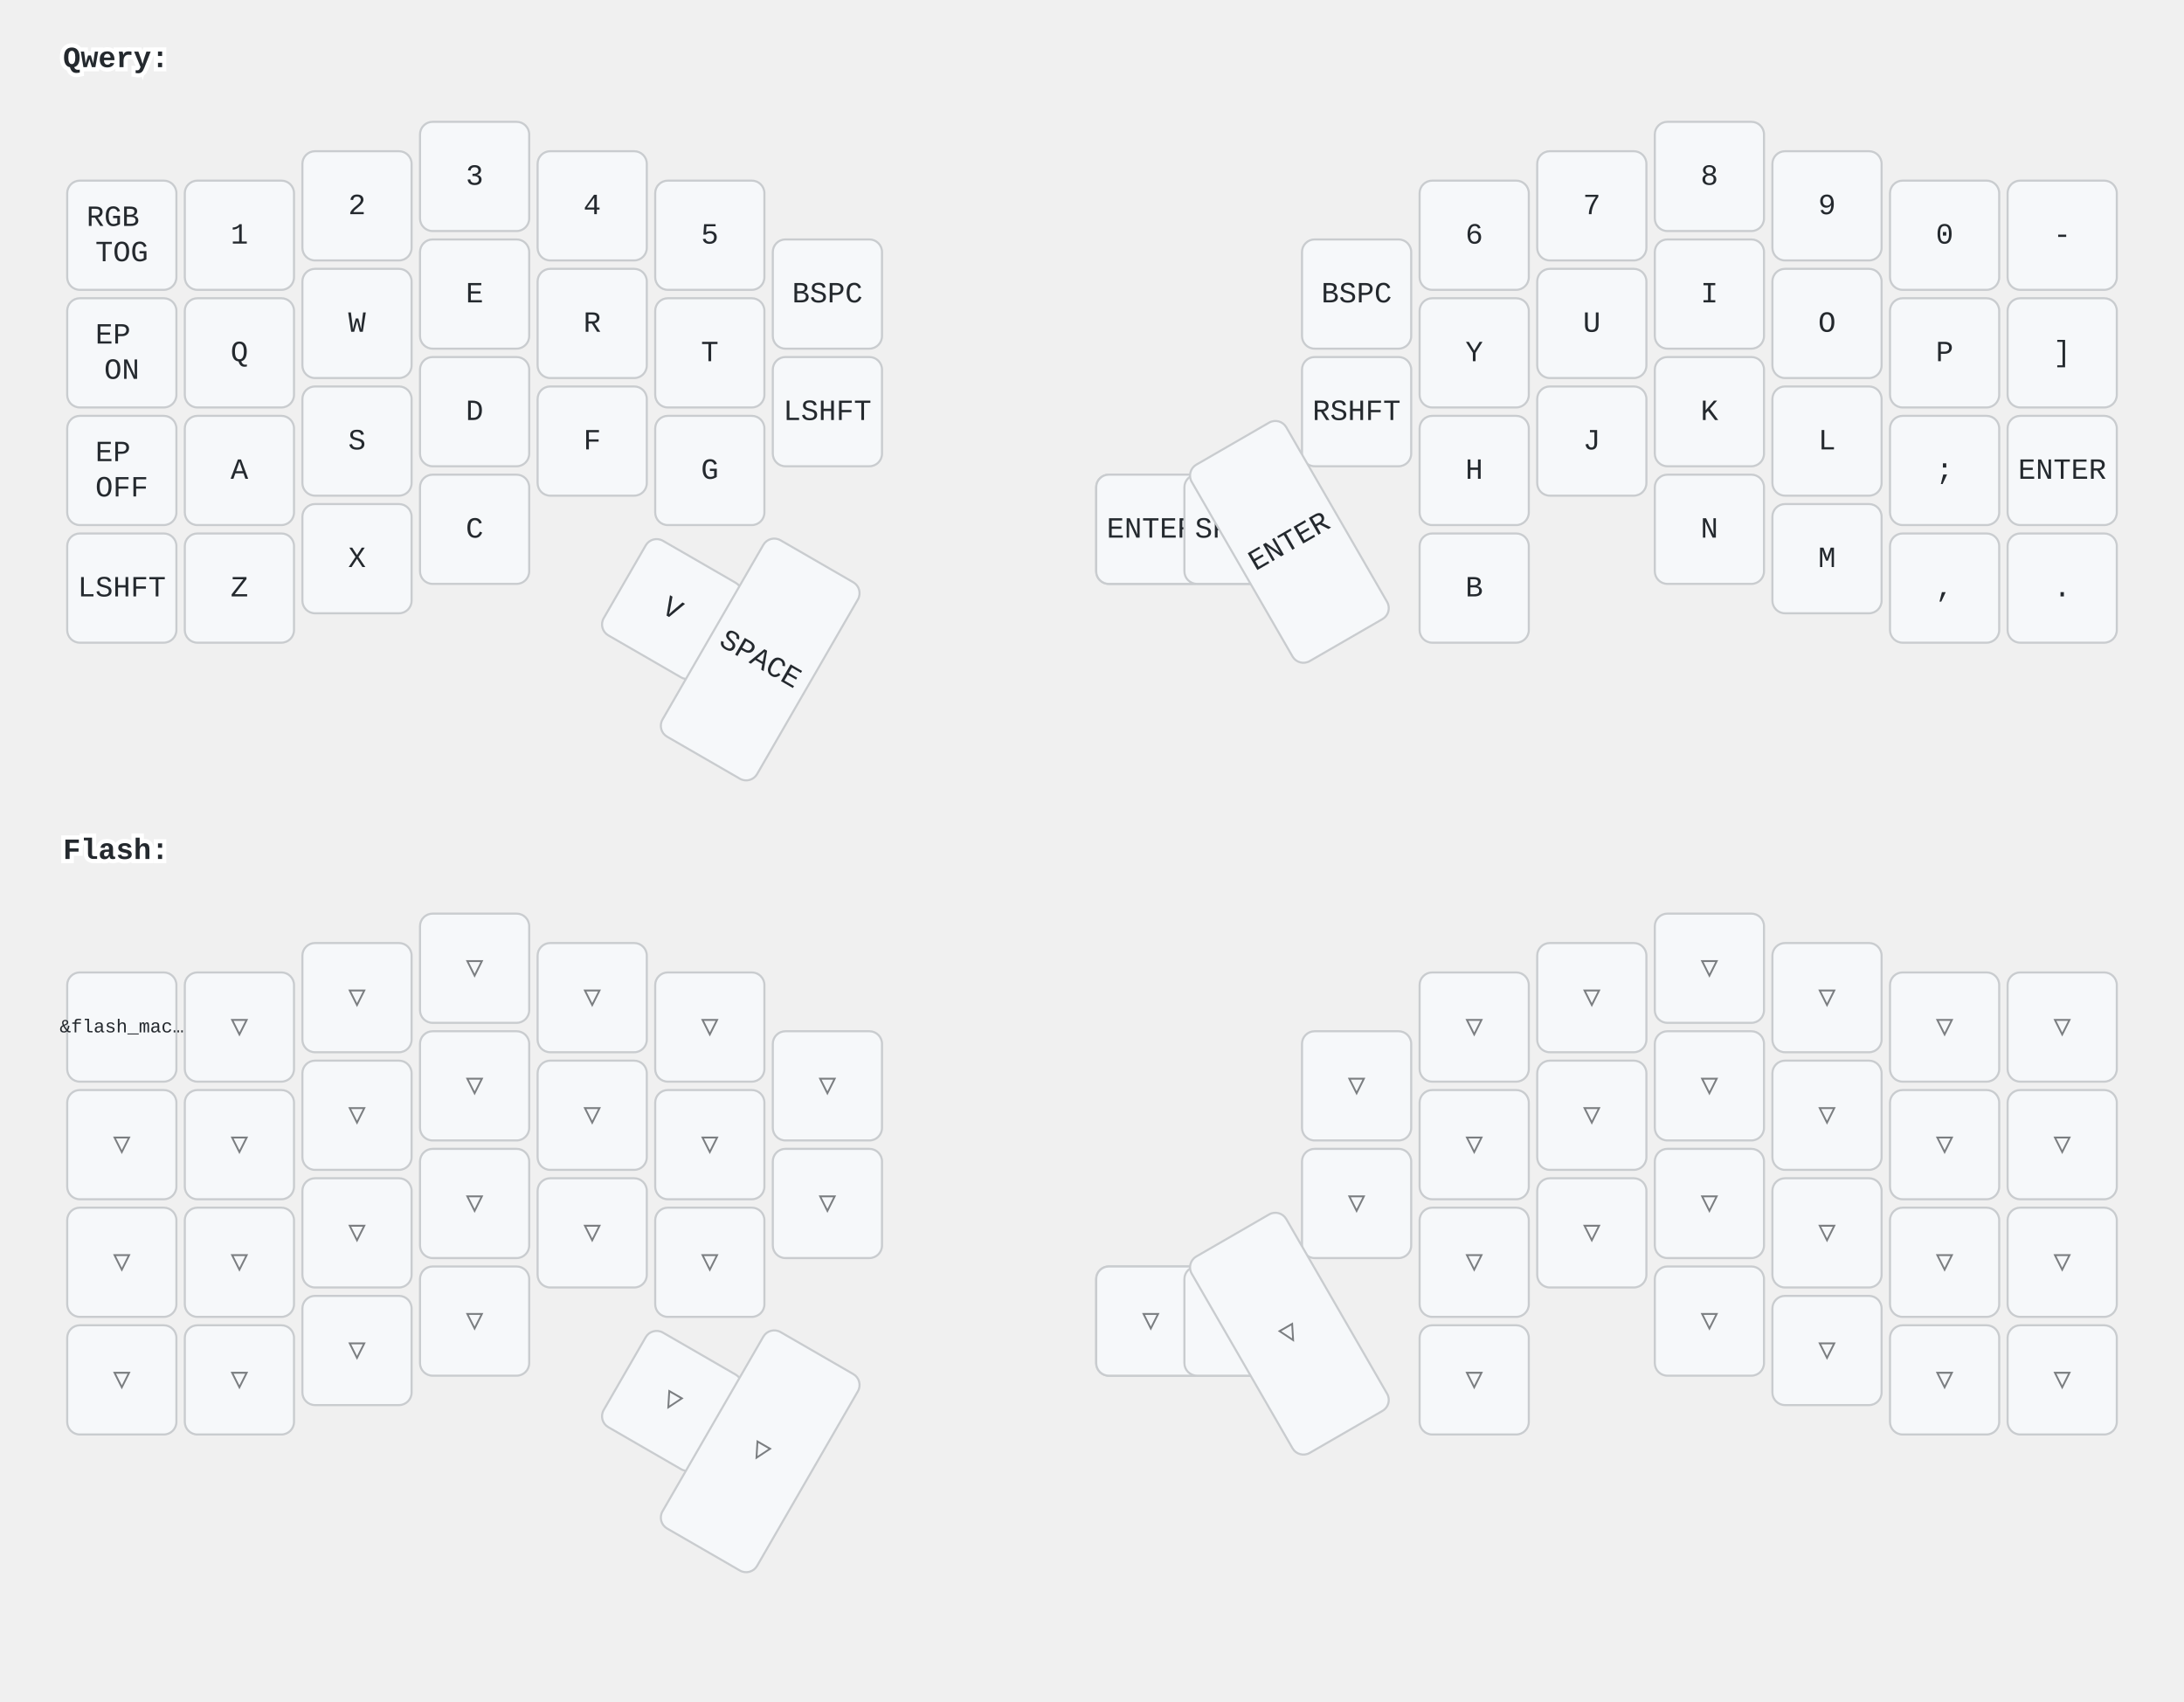
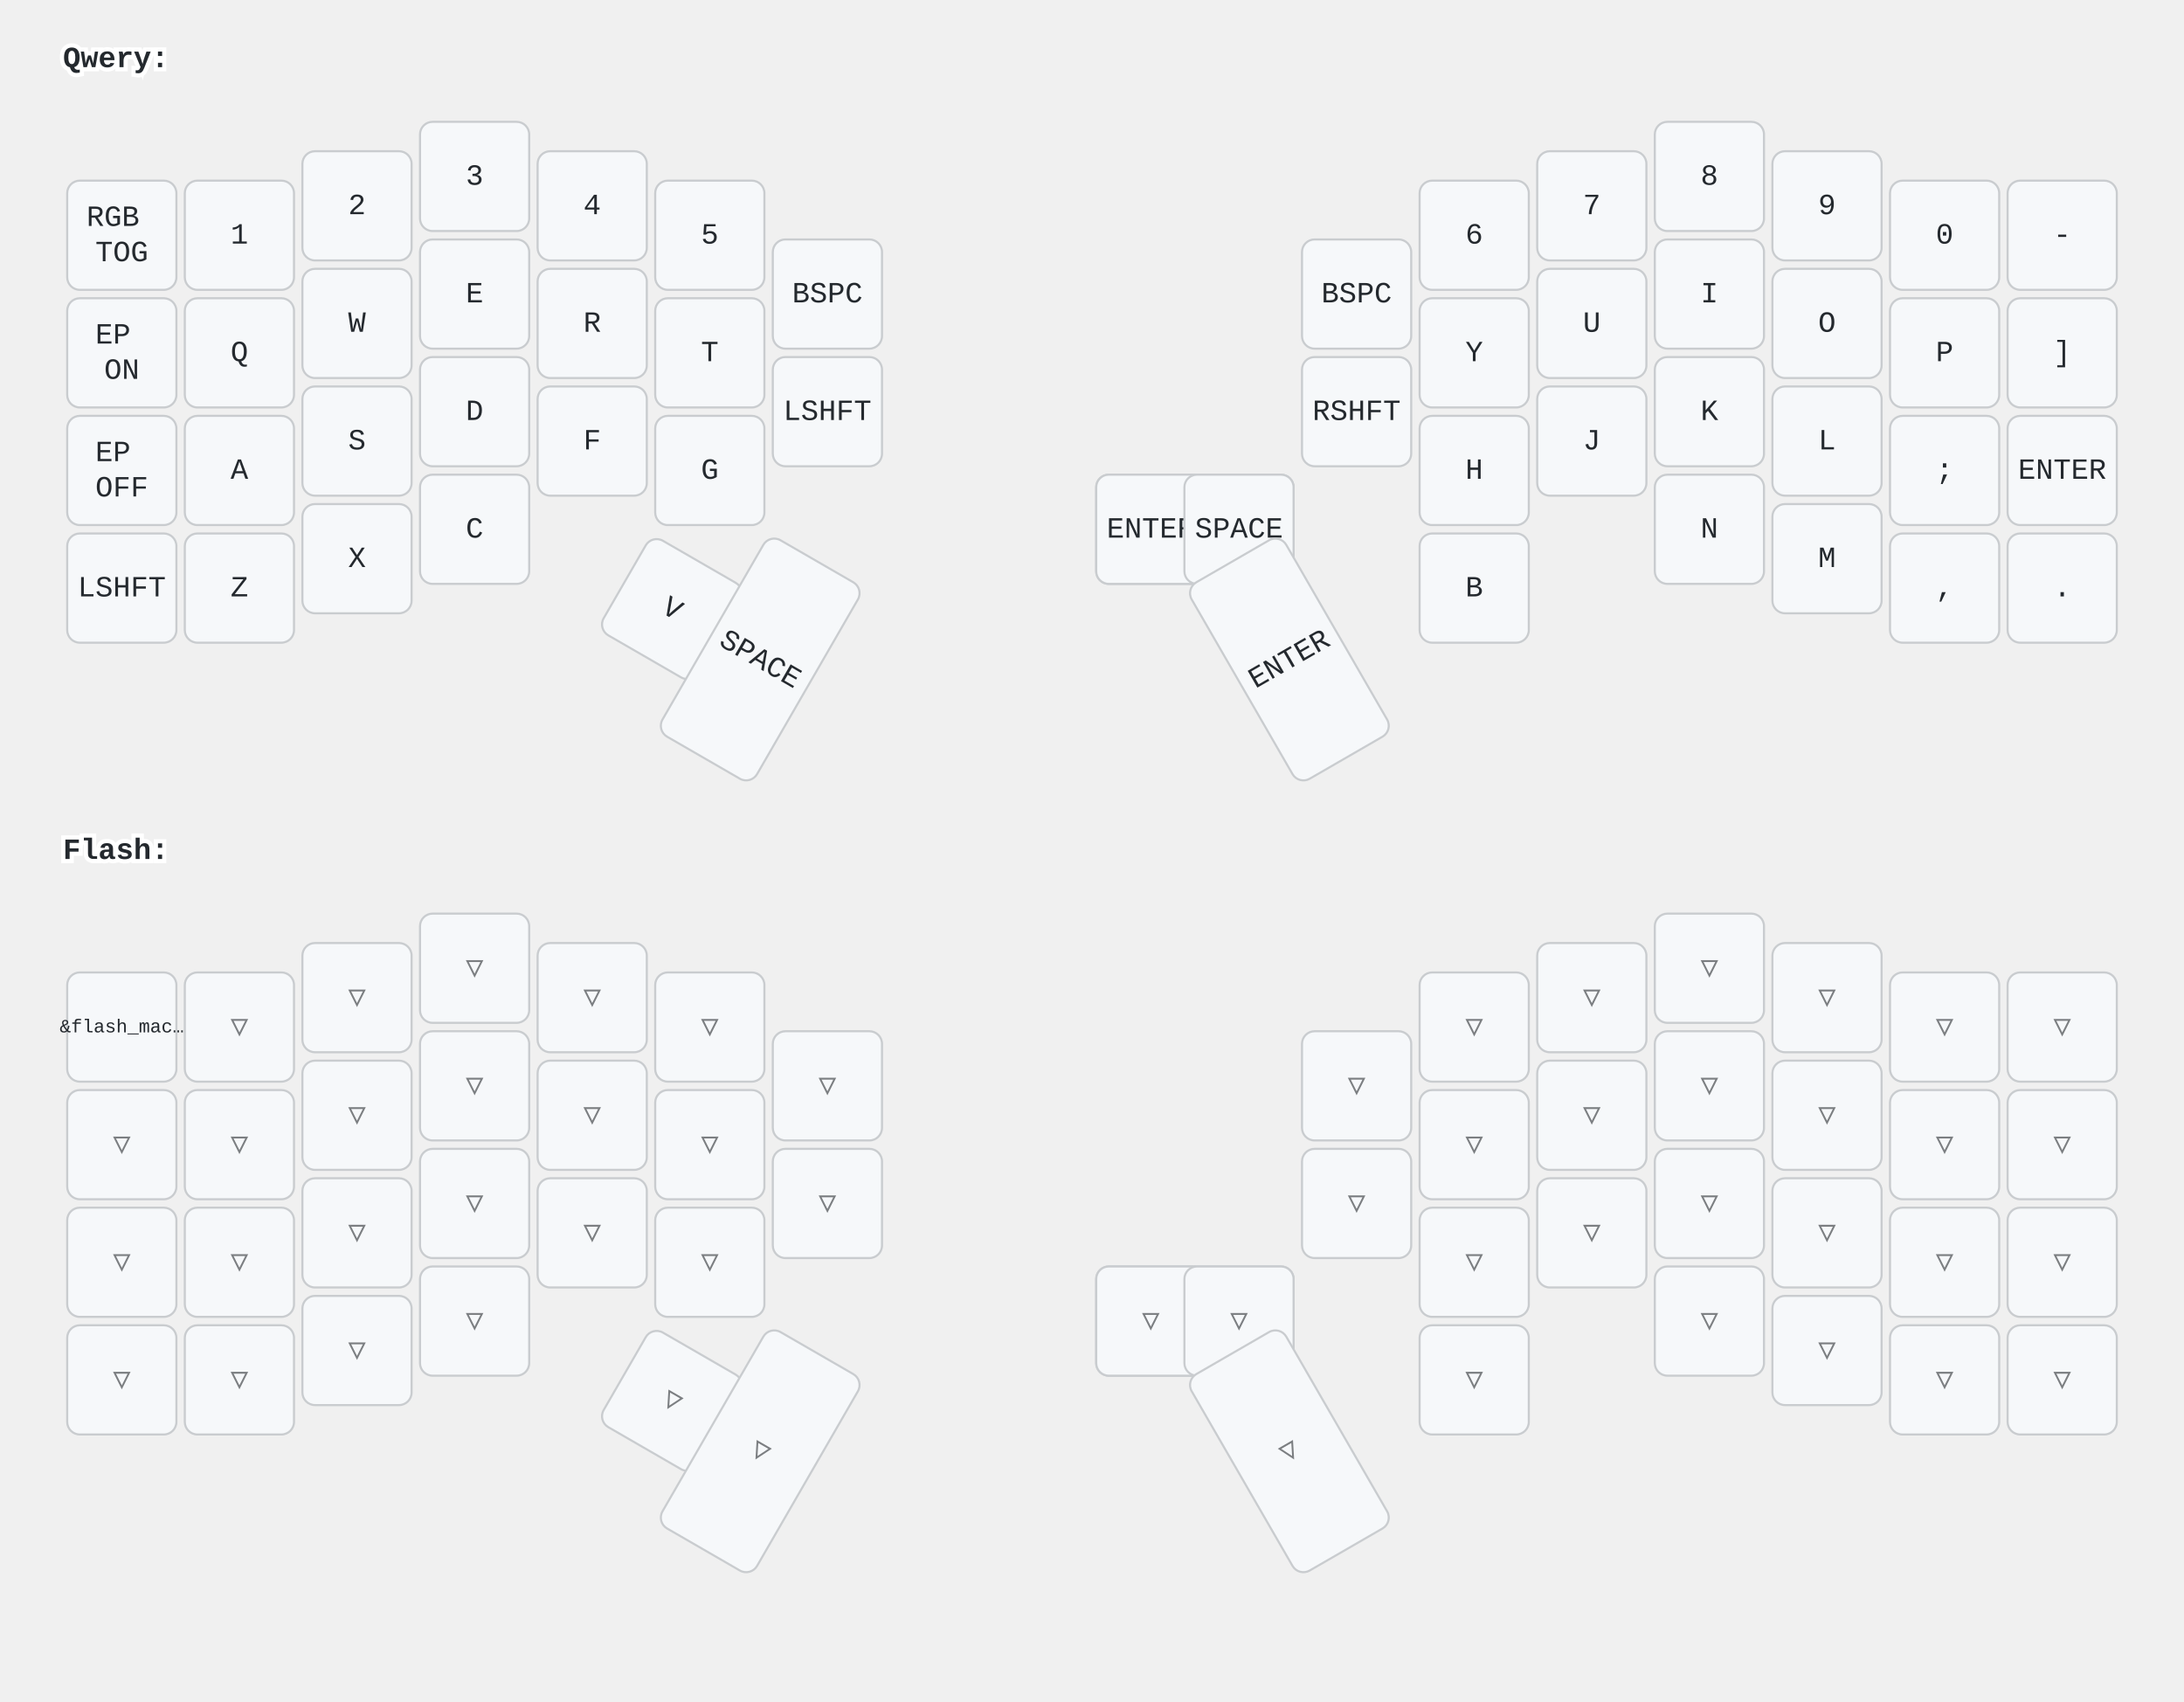
<svg xmlns="http://www.w3.org/2000/svg" width="1040" height="810" viewBox="0 0 1040 810" class="keymap">
  <style>/* inherit to force styles through use tags */
svg path {
    fill: inherit;
}

/* font and background color specifications */
svg.keymap {
    font-family: SFMono-Regular,Consolas,Liberation Mono,Menlo,monospace;
    font-size: 14px;
    font-kerning: normal;
    text-rendering: optimizeLegibility;
    fill: #24292e;
}

/* default key styling */
rect.key {
    fill: #f6f8fa;
}

rect.key, rect.combo {
    stroke: #c9cccf;
    stroke-width: 1;
}

/* default key side styling, only used is draw_key_sides is set */
rect.side {
    filter: brightness(90%);
}

/* color accent for combo boxes */
rect.combo, rect.combo-separate {
    fill: #cdf;
}

/* color accent for held keys */
rect.held, rect.combo.held {
    fill: #fdd;
}

/* color accent for ghost (optional) keys */
rect.ghost, rect.combo.ghost {
    stroke-dasharray: 4, 4;
    stroke-width: 2;
}

text {
    text-anchor: middle;
    dominant-baseline: middle;
}

/* styling for layer labels */
text.label {
    font-weight: bold;
    text-anchor: start;
    stroke: white;
    stroke-width: 4;
    paint-order: stroke;
}

/* styling for optional footer */
text.footer {
    text-anchor: end;
    dominant-baseline: auto;
    stroke: white;
    stroke-width: 4;
    paint-order: stroke;
}

/* styling for combo tap, and key hold/shifted label text */
text.combo, text.hold, text.shifted {
    font-size: 11px;
}

text.hold {
    text-anchor: middle;
    dominant-baseline: auto;
}

text.shifted {
    text-anchor: middle;
    dominant-baseline: hanging;
}

text.layer-activator {
    text-decoration: underline;
}

/* styling for hold/shifted label text in combo box */
text.combo.hold, text.combo.shifted {
    font-size: 8px;
}

/* lighter symbol for transparent keys */
text.trans {
    fill: #7b7e81;
}

/* styling for combo dendrons */
path.combo {
    stroke-width: 1;
    stroke: gray;
    fill: none;
}

/* Start Tabler Icons Cleanup */
/* cannot use height/width with glyphs */
.icon-tabler &gt; path {
    fill: inherit;
    stroke: inherit;
    stroke-width: 2;
}
/* hide tabler's default box */
.icon-tabler &gt; path[stroke="none"][fill="none"] {
    visibility: hidden;
}
/* End Tabler Icons Cleanup */
</style>
  <g transform="translate(30, 0)" class="layer-Qwery">
    <text x="0" y="28" class="label" id="Qwery">Qwery:</text>
    <g transform="translate(0, 56)">
      <g transform="translate(28, 56)" class="key keypos-0">
        <rect rx="6" ry="6" x="-26" y="-26" width="52" height="52" class="key" />
        <text x="0" y="0" class="key tap">
          <tspan x="0" dy="-0.6em">RGB</tspan>
          <tspan x="0" dy="1.2em">TOG</tspan>
        </text>
      </g>
      <g transform="translate(84, 56)" class="key keypos-1">
        <rect rx="6" ry="6" x="-26" y="-26" width="52" height="52" class="key" />
        <text x="0" y="0" class="key tap">1</text>
      </g>
      <g transform="translate(140, 42)" class="key keypos-2">
        <rect rx="6" ry="6" x="-26" y="-26" width="52" height="52" class="key" />
        <text x="0" y="0" class="key tap">2</text>
      </g>
      <g transform="translate(196, 28)" class="key keypos-3">
        <rect rx="6" ry="6" x="-26" y="-26" width="52" height="52" class="key" />
        <text x="0" y="0" class="key tap">3</text>
      </g>
      <g transform="translate(252, 42)" class="key keypos-4">
        <rect rx="6" ry="6" x="-26" y="-26" width="52" height="52" class="key" />
        <text x="0" y="0" class="key tap">4</text>
      </g>
      <g transform="translate(308, 56)" class="key keypos-5">
        <rect rx="6" ry="6" x="-26" y="-26" width="52" height="52" class="key" />
        <text x="0" y="0" class="key tap">5</text>
      </g>
      <g transform="translate(364, 84)" class="key keypos-6">
        <rect rx="6" ry="6" x="-26" y="-26" width="52" height="52" class="key" />
        <text x="0" y="0" class="key tap">BSPC</text>
      </g>
      <g transform="translate(616, 84)" class="key keypos-7">
        <rect rx="6" ry="6" x="-26" y="-26" width="52" height="52" class="key" />
        <text x="0" y="0" class="key tap">BSPC</text>
      </g>
      <g transform="translate(672, 56)" class="key keypos-8">
        <rect rx="6" ry="6" x="-26" y="-26" width="52" height="52" class="key" />
        <text x="0" y="0" class="key tap">6</text>
      </g>
      <g transform="translate(728, 42)" class="key keypos-9">
        <rect rx="6" ry="6" x="-26" y="-26" width="52" height="52" class="key" />
        <text x="0" y="0" class="key tap">7</text>
      </g>
      <g transform="translate(784, 28)" class="key keypos-10">
        <rect rx="6" ry="6" x="-26" y="-26" width="52" height="52" class="key" />
        <text x="0" y="0" class="key tap">8</text>
      </g>
      <g transform="translate(840, 42)" class="key keypos-11">
        <rect rx="6" ry="6" x="-26" y="-26" width="52" height="52" class="key" />
        <text x="0" y="0" class="key tap">9</text>
      </g>
      <g transform="translate(896, 56)" class="key keypos-12">
        <rect rx="6" ry="6" x="-26" y="-26" width="52" height="52" class="key" />
        <text x="0" y="0" class="key tap">0</text>
      </g>
      <g transform="translate(952, 56)" class="key keypos-13">
        <rect rx="6" ry="6" x="-26" y="-26" width="52" height="52" class="key" />
        <text x="0" y="0" class="key tap">-</text>
      </g>
      <g transform="translate(28, 112)" class="key keypos-14">
        <rect rx="6" ry="6" x="-26" y="-26" width="52" height="52" class="key" />
        <text x="0" y="0" class="key tap">
          <tspan x="0" dy="-0.6em">EP</tspan>
          <tspan x="0" dy="1.2em">ON</tspan>
        </text>
      </g>
      <g transform="translate(84, 112)" class="key keypos-15">
        <rect rx="6" ry="6" x="-26" y="-26" width="52" height="52" class="key" />
        <text x="0" y="0" class="key tap">Q</text>
      </g>
      <g transform="translate(140, 98)" class="key keypos-16">
        <rect rx="6" ry="6" x="-26" y="-26" width="52" height="52" class="key" />
        <text x="0" y="0" class="key tap">W</text>
      </g>
      <g transform="translate(196, 84)" class="key keypos-17">
        <rect rx="6" ry="6" x="-26" y="-26" width="52" height="52" class="key" />
        <text x="0" y="0" class="key tap">E</text>
      </g>
      <g transform="translate(252, 98)" class="key keypos-18">
        <rect rx="6" ry="6" x="-26" y="-26" width="52" height="52" class="key" />
        <text x="0" y="0" class="key tap">R</text>
      </g>
      <g transform="translate(308, 112)" class="key keypos-19">
        <rect rx="6" ry="6" x="-26" y="-26" width="52" height="52" class="key" />
        <text x="0" y="0" class="key tap">T</text>
      </g>
      <g transform="translate(364, 140)" class="key keypos-20">
        <rect rx="6" ry="6" x="-26" y="-26" width="52" height="52" class="key" />
        <text x="0" y="0" class="key tap">LSHFT</text>
      </g>
      <g transform="translate(616, 140)" class="key keypos-21">
        <rect rx="6" ry="6" x="-26" y="-26" width="52" height="52" class="key" />
        <text x="0" y="0" class="key tap">RSHFT</text>
      </g>
      <g transform="translate(672, 112)" class="key keypos-22">
        <rect rx="6" ry="6" x="-26" y="-26" width="52" height="52" class="key" />
        <text x="0" y="0" class="key tap">Y</text>
      </g>
      <g transform="translate(728, 98)" class="key keypos-23">
        <rect rx="6" ry="6" x="-26" y="-26" width="52" height="52" class="key" />
        <text x="0" y="0" class="key tap">U</text>
      </g>
      <g transform="translate(784, 84)" class="key keypos-24">
        <rect rx="6" ry="6" x="-26" y="-26" width="52" height="52" class="key" />
        <text x="0" y="0" class="key tap">I</text>
      </g>
      <g transform="translate(840, 98)" class="key keypos-25">
        <rect rx="6" ry="6" x="-26" y="-26" width="52" height="52" class="key" />
        <text x="0" y="0" class="key tap">O</text>
      </g>
      <g transform="translate(896, 112)" class="key keypos-26">
        <rect rx="6" ry="6" x="-26" y="-26" width="52" height="52" class="key" />
        <text x="0" y="0" class="key tap">P</text>
      </g>
      <g transform="translate(952, 112)" class="key keypos-27">
        <rect rx="6" ry="6" x="-26" y="-26" width="52" height="52" class="key" />
        <text x="0" y="0" class="key tap">]</text>
      </g>
      <g transform="translate(28, 168)" class="key keypos-28">
        <rect rx="6" ry="6" x="-26" y="-26" width="52" height="52" class="key" />
        <text x="0" y="0" class="key tap">
          <tspan x="0" dy="-0.6em">EP</tspan>
          <tspan x="0" dy="1.2em">OFF</tspan>
        </text>
      </g>
      <g transform="translate(84, 168)" class="key keypos-29">
        <rect rx="6" ry="6" x="-26" y="-26" width="52" height="52" class="key" />
        <text x="0" y="0" class="key tap">A</text>
      </g>
      <g transform="translate(140, 154)" class="key keypos-30">
        <rect rx="6" ry="6" x="-26" y="-26" width="52" height="52" class="key" />
        <text x="0" y="0" class="key tap">S</text>
      </g>
      <g transform="translate(196, 140)" class="key keypos-31">
        <rect rx="6" ry="6" x="-26" y="-26" width="52" height="52" class="key" />
        <text x="0" y="0" class="key tap">D</text>
      </g>
      <g transform="translate(252, 154)" class="key keypos-32">
        <rect rx="6" ry="6" x="-26" y="-26" width="52" height="52" class="key" />
        <text x="0" y="0" class="key tap">F</text>
      </g>
      <g transform="translate(308, 168)" class="key keypos-33">
        <rect rx="6" ry="6" x="-26" y="-26" width="52" height="52" class="key" />
        <text x="0" y="0" class="key tap">G</text>
      </g>
      <g transform="translate(518, 196)" class="key keypos-34">
        <rect rx="6" ry="6" x="-26" y="-26" width="52" height="52" class="key" />
        <text x="0" y="0" class="key tap">TAB</text>
      </g>
      <g transform="translate(560, 196)" class="key keypos-35">
        <rect rx="6" ry="6" x="-26" y="-26" width="52" height="52" class="key" />
        <text x="0" y="0" class="key tap">TAB</text>
      </g>
      <g transform="translate(672, 168)" class="key keypos-36">
        <rect rx="6" ry="6" x="-26" y="-26" width="52" height="52" class="key" />
        <text x="0" y="0" class="key tap">H</text>
      </g>
      <g transform="translate(728, 154)" class="key keypos-37">
        <rect rx="6" ry="6" x="-26" y="-26" width="52" height="52" class="key" />
        <text x="0" y="0" class="key tap">J</text>
      </g>
      <g transform="translate(784, 140)" class="key keypos-38">
        <rect rx="6" ry="6" x="-26" y="-26" width="52" height="52" class="key" />
        <text x="0" y="0" class="key tap">K</text>
      </g>
      <g transform="translate(840, 154)" class="key keypos-39">
        <rect rx="6" ry="6" x="-26" y="-26" width="52" height="52" class="key" />
        <text x="0" y="0" class="key tap">L</text>
      </g>
      <g transform="translate(896, 168)" class="key keypos-40">
        <rect rx="6" ry="6" x="-26" y="-26" width="52" height="52" class="key" />
        <text x="0" y="0" class="key tap">;</text>
      </g>
      <g transform="translate(952, 168)" class="key keypos-41">
        <rect rx="6" ry="6" x="-26" y="-26" width="52" height="52" class="key" />
        <text x="0" y="0" class="key tap">ENTER</text>
      </g>
      <g transform="translate(28, 224)" class="key keypos-42">
        <rect rx="6" ry="6" x="-26" y="-26" width="52" height="52" class="key" />
        <text x="0" y="0" class="key tap">LSHFT</text>
      </g>
      <g transform="translate(84, 224)" class="key keypos-43">
        <rect rx="6" ry="6" x="-26" y="-26" width="52" height="52" class="key" />
        <text x="0" y="0" class="key tap">Z</text>
      </g>
      <g transform="translate(140, 210)" class="key keypos-44">
        <rect rx="6" ry="6" x="-26" y="-26" width="52" height="52" class="key" />
        <text x="0" y="0" class="key tap">X</text>
      </g>
      <g transform="translate(196, 196)" class="key keypos-45">
        <rect rx="6" ry="6" x="-26" y="-26" width="52" height="52" class="key" />
        <text x="0" y="0" class="key tap">C</text>
      </g>
      <g transform="translate(290, 234) rotate(30.0)" class="key keypos-46">
        <rect rx="6" ry="6" x="-26" y="-26" width="52" height="52" class="key" />
        <text x="0" y="0" class="key tap">V</text>
      </g>
      <g transform="translate(332, 258) rotate(30.0)" class="key keypos-47">
        <rect rx="6" ry="6" x="-26" y="-54" width="52" height="108" class="key" />
        <text x="0" y="0" class="key tap">SPACE</text>
      </g>
      <g transform="translate(518, 196)" class="key keypos-48">
        <rect rx="6" ry="6" x="-26" y="-26" width="52" height="52" class="key" />
        <text x="0" y="0" class="key tap">ENTER</text>
      </g>
      <g transform="translate(560, 196)" class="key keypos-49">
        <rect rx="6" ry="6" x="-26" y="-26" width="52" height="52" class="key" />
        <text x="0" y="0" class="key tap">SPACE</text>
      </g>
-       <g transform="translate(584, 202) rotate(-30.0)" class="key keypos-50">
+       <g transform="translate(584, 258) rotate(-30.0)" class="key keypos-50">
        <rect rx="6" ry="6" x="-26" y="-54" width="52" height="108" class="key" />
        <text x="0" y="0" class="key tap">ENTER</text>
      </g>
      <g transform="translate(672, 224)" class="key keypos-51">
        <rect rx="6" ry="6" x="-26" y="-26" width="52" height="52" class="key" />
        <text x="0" y="0" class="key tap">B</text>
      </g>
      <g transform="translate(784, 196)" class="key keypos-52">
        <rect rx="6" ry="6" x="-26" y="-26" width="52" height="52" class="key" />
        <text x="0" y="0" class="key tap">N</text>
      </g>
      <g transform="translate(840, 210)" class="key keypos-53">
        <rect rx="6" ry="6" x="-26" y="-26" width="52" height="52" class="key" />
        <text x="0" y="0" class="key tap">M</text>
      </g>
      <g transform="translate(896, 224)" class="key keypos-54">
        <rect rx="6" ry="6" x="-26" y="-26" width="52" height="52" class="key" />
        <text x="0" y="0" class="key tap">,</text>
      </g>
      <g transform="translate(952, 224)" class="key keypos-55">
        <rect rx="6" ry="6" x="-26" y="-26" width="52" height="52" class="key" />
        <text x="0" y="0" class="key tap">.</text>
      </g>
    </g>
  </g>
  <g transform="translate(30, 377)" class="layer-Flash">
    <text x="0" y="28" class="label" id="Flash">Flash:</text>
    <g transform="translate(0, 56)">
      <g transform="translate(28, 56)" class="key keypos-0">
        <rect rx="6" ry="6" x="-26" y="-26" width="52" height="52" class="key" />
        <text x="0" y="0" class="key tap">
          <tspan style="font-size: 64%">&amp;flash_mac…</tspan>
        </text>
      </g>
      <g transform="translate(84, 56)" class="key trans keypos-1">
        <rect rx="6" ry="6" x="-26" y="-26" width="52" height="52" class="key trans" />
        <text x="0" y="0" class="key trans tap">▽</text>
      </g>
      <g transform="translate(140, 42)" class="key trans keypos-2">
        <rect rx="6" ry="6" x="-26" y="-26" width="52" height="52" class="key trans" />
        <text x="0" y="0" class="key trans tap">▽</text>
      </g>
      <g transform="translate(196, 28)" class="key trans keypos-3">
        <rect rx="6" ry="6" x="-26" y="-26" width="52" height="52" class="key trans" />
        <text x="0" y="0" class="key trans tap">▽</text>
      </g>
      <g transform="translate(252, 42)" class="key trans keypos-4">
        <rect rx="6" ry="6" x="-26" y="-26" width="52" height="52" class="key trans" />
        <text x="0" y="0" class="key trans tap">▽</text>
      </g>
      <g transform="translate(308, 56)" class="key trans keypos-5">
        <rect rx="6" ry="6" x="-26" y="-26" width="52" height="52" class="key trans" />
        <text x="0" y="0" class="key trans tap">▽</text>
      </g>
      <g transform="translate(364, 84)" class="key trans keypos-6">
        <rect rx="6" ry="6" x="-26" y="-26" width="52" height="52" class="key trans" />
        <text x="0" y="0" class="key trans tap">▽</text>
      </g>
      <g transform="translate(616, 84)" class="key trans keypos-7">
        <rect rx="6" ry="6" x="-26" y="-26" width="52" height="52" class="key trans" />
        <text x="0" y="0" class="key trans tap">▽</text>
      </g>
      <g transform="translate(672, 56)" class="key trans keypos-8">
        <rect rx="6" ry="6" x="-26" y="-26" width="52" height="52" class="key trans" />
        <text x="0" y="0" class="key trans tap">▽</text>
      </g>
      <g transform="translate(728, 42)" class="key trans keypos-9">
        <rect rx="6" ry="6" x="-26" y="-26" width="52" height="52" class="key trans" />
        <text x="0" y="0" class="key trans tap">▽</text>
      </g>
      <g transform="translate(784, 28)" class="key trans keypos-10">
        <rect rx="6" ry="6" x="-26" y="-26" width="52" height="52" class="key trans" />
        <text x="0" y="0" class="key trans tap">▽</text>
      </g>
      <g transform="translate(840, 42)" class="key trans keypos-11">
        <rect rx="6" ry="6" x="-26" y="-26" width="52" height="52" class="key trans" />
        <text x="0" y="0" class="key trans tap">▽</text>
      </g>
      <g transform="translate(896, 56)" class="key trans keypos-12">
        <rect rx="6" ry="6" x="-26" y="-26" width="52" height="52" class="key trans" />
        <text x="0" y="0" class="key trans tap">▽</text>
      </g>
      <g transform="translate(952, 56)" class="key trans keypos-13">
        <rect rx="6" ry="6" x="-26" y="-26" width="52" height="52" class="key trans" />
        <text x="0" y="0" class="key trans tap">▽</text>
      </g>
      <g transform="translate(28, 112)" class="key trans keypos-14">
        <rect rx="6" ry="6" x="-26" y="-26" width="52" height="52" class="key trans" />
        <text x="0" y="0" class="key trans tap">▽</text>
      </g>
      <g transform="translate(84, 112)" class="key trans keypos-15">
        <rect rx="6" ry="6" x="-26" y="-26" width="52" height="52" class="key trans" />
        <text x="0" y="0" class="key trans tap">▽</text>
      </g>
      <g transform="translate(140, 98)" class="key trans keypos-16">
        <rect rx="6" ry="6" x="-26" y="-26" width="52" height="52" class="key trans" />
        <text x="0" y="0" class="key trans tap">▽</text>
      </g>
      <g transform="translate(196, 84)" class="key trans keypos-17">
        <rect rx="6" ry="6" x="-26" y="-26" width="52" height="52" class="key trans" />
        <text x="0" y="0" class="key trans tap">▽</text>
      </g>
      <g transform="translate(252, 98)" class="key trans keypos-18">
        <rect rx="6" ry="6" x="-26" y="-26" width="52" height="52" class="key trans" />
        <text x="0" y="0" class="key trans tap">▽</text>
      </g>
      <g transform="translate(308, 112)" class="key trans keypos-19">
        <rect rx="6" ry="6" x="-26" y="-26" width="52" height="52" class="key trans" />
        <text x="0" y="0" class="key trans tap">▽</text>
      </g>
      <g transform="translate(364, 140)" class="key trans keypos-20">
        <rect rx="6" ry="6" x="-26" y="-26" width="52" height="52" class="key trans" />
        <text x="0" y="0" class="key trans tap">▽</text>
      </g>
      <g transform="translate(616, 140)" class="key trans keypos-21">
        <rect rx="6" ry="6" x="-26" y="-26" width="52" height="52" class="key trans" />
        <text x="0" y="0" class="key trans tap">▽</text>
      </g>
      <g transform="translate(672, 112)" class="key trans keypos-22">
        <rect rx="6" ry="6" x="-26" y="-26" width="52" height="52" class="key trans" />
        <text x="0" y="0" class="key trans tap">▽</text>
      </g>
      <g transform="translate(728, 98)" class="key trans keypos-23">
        <rect rx="6" ry="6" x="-26" y="-26" width="52" height="52" class="key trans" />
        <text x="0" y="0" class="key trans tap">▽</text>
      </g>
      <g transform="translate(784, 84)" class="key trans keypos-24">
        <rect rx="6" ry="6" x="-26" y="-26" width="52" height="52" class="key trans" />
        <text x="0" y="0" class="key trans tap">▽</text>
      </g>
      <g transform="translate(840, 98)" class="key trans keypos-25">
        <rect rx="6" ry="6" x="-26" y="-26" width="52" height="52" class="key trans" />
        <text x="0" y="0" class="key trans tap">▽</text>
      </g>
      <g transform="translate(896, 112)" class="key trans keypos-26">
        <rect rx="6" ry="6" x="-26" y="-26" width="52" height="52" class="key trans" />
        <text x="0" y="0" class="key trans tap">▽</text>
      </g>
      <g transform="translate(952, 112)" class="key trans keypos-27">
        <rect rx="6" ry="6" x="-26" y="-26" width="52" height="52" class="key trans" />
        <text x="0" y="0" class="key trans tap">▽</text>
      </g>
      <g transform="translate(28, 168)" class="key trans keypos-28">
        <rect rx="6" ry="6" x="-26" y="-26" width="52" height="52" class="key trans" />
        <text x="0" y="0" class="key trans tap">▽</text>
      </g>
      <g transform="translate(84, 168)" class="key trans keypos-29">
        <rect rx="6" ry="6" x="-26" y="-26" width="52" height="52" class="key trans" />
        <text x="0" y="0" class="key trans tap">▽</text>
      </g>
      <g transform="translate(140, 154)" class="key trans keypos-30">
        <rect rx="6" ry="6" x="-26" y="-26" width="52" height="52" class="key trans" />
        <text x="0" y="0" class="key trans tap">▽</text>
      </g>
      <g transform="translate(196, 140)" class="key trans keypos-31">
        <rect rx="6" ry="6" x="-26" y="-26" width="52" height="52" class="key trans" />
        <text x="0" y="0" class="key trans tap">▽</text>
      </g>
      <g transform="translate(252, 154)" class="key trans keypos-32">
        <rect rx="6" ry="6" x="-26" y="-26" width="52" height="52" class="key trans" />
        <text x="0" y="0" class="key trans tap">▽</text>
      </g>
      <g transform="translate(308, 168)" class="key trans keypos-33">
        <rect rx="6" ry="6" x="-26" y="-26" width="52" height="52" class="key trans" />
        <text x="0" y="0" class="key trans tap">▽</text>
      </g>
      <g transform="translate(518, 196)" class="key trans keypos-34">
        <rect rx="6" ry="6" x="-26" y="-26" width="52" height="52" class="key trans" />
        <text x="0" y="0" class="key trans tap">▽</text>
      </g>
      <g transform="translate(560, 196)" class="key trans keypos-35">
        <rect rx="6" ry="6" x="-26" y="-26" width="52" height="52" class="key trans" />
        <text x="0" y="0" class="key trans tap">▽</text>
      </g>
      <g transform="translate(672, 168)" class="key trans keypos-36">
        <rect rx="6" ry="6" x="-26" y="-26" width="52" height="52" class="key trans" />
        <text x="0" y="0" class="key trans tap">▽</text>
      </g>
      <g transform="translate(728, 154)" class="key trans keypos-37">
        <rect rx="6" ry="6" x="-26" y="-26" width="52" height="52" class="key trans" />
        <text x="0" y="0" class="key trans tap">▽</text>
      </g>
      <g transform="translate(784, 140)" class="key trans keypos-38">
        <rect rx="6" ry="6" x="-26" y="-26" width="52" height="52" class="key trans" />
        <text x="0" y="0" class="key trans tap">▽</text>
      </g>
      <g transform="translate(840, 154)" class="key trans keypos-39">
        <rect rx="6" ry="6" x="-26" y="-26" width="52" height="52" class="key trans" />
        <text x="0" y="0" class="key trans tap">▽</text>
      </g>
      <g transform="translate(896, 168)" class="key trans keypos-40">
        <rect rx="6" ry="6" x="-26" y="-26" width="52" height="52" class="key trans" />
        <text x="0" y="0" class="key trans tap">▽</text>
      </g>
      <g transform="translate(952, 168)" class="key trans keypos-41">
        <rect rx="6" ry="6" x="-26" y="-26" width="52" height="52" class="key trans" />
        <text x="0" y="0" class="key trans tap">▽</text>
      </g>
      <g transform="translate(28, 224)" class="key trans keypos-42">
        <rect rx="6" ry="6" x="-26" y="-26" width="52" height="52" class="key trans" />
        <text x="0" y="0" class="key trans tap">▽</text>
      </g>
      <g transform="translate(84, 224)" class="key trans keypos-43">
        <rect rx="6" ry="6" x="-26" y="-26" width="52" height="52" class="key trans" />
        <text x="0" y="0" class="key trans tap">▽</text>
      </g>
      <g transform="translate(140, 210)" class="key trans keypos-44">
        <rect rx="6" ry="6" x="-26" y="-26" width="52" height="52" class="key trans" />
        <text x="0" y="0" class="key trans tap">▽</text>
      </g>
      <g transform="translate(196, 196)" class="key trans keypos-45">
        <rect rx="6" ry="6" x="-26" y="-26" width="52" height="52" class="key trans" />
        <text x="0" y="0" class="key trans tap">▽</text>
      </g>
      <g transform="translate(290, 234) rotate(30.0)" class="key trans keypos-46">
        <rect rx="6" ry="6" x="-26" y="-26" width="52" height="52" class="key trans" />
        <text x="0" y="0" class="key trans tap">▽</text>
      </g>
      <g transform="translate(332, 258) rotate(30.0)" class="key trans keypos-47">
        <rect rx="6" ry="6" x="-26" y="-54" width="52" height="108" class="key trans" />
        <text x="0" y="0" class="key trans tap">▽</text>
      </g>
      <g transform="translate(518, 196)" class="key trans keypos-48">
        <rect rx="6" ry="6" x="-26" y="-26" width="52" height="52" class="key trans" />
        <text x="0" y="0" class="key trans tap">▽</text>
      </g>
      <g transform="translate(560, 196)" class="key trans keypos-49">
        <rect rx="6" ry="6" x="-26" y="-26" width="52" height="52" class="key trans" />
        <text x="0" y="0" class="key trans tap">▽</text>
      </g>
-       <g transform="translate(584, 202) rotate(-30.0)" class="key trans keypos-50">
+       <g transform="translate(584, 258) rotate(-30.0)" class="key trans keypos-50">
        <rect rx="6" ry="6" x="-26" y="-54" width="52" height="108" class="key trans" />
        <text x="0" y="0" class="key trans tap">▽</text>
      </g>
      <g transform="translate(672, 224)" class="key trans keypos-51">
        <rect rx="6" ry="6" x="-26" y="-26" width="52" height="52" class="key trans" />
        <text x="0" y="0" class="key trans tap">▽</text>
      </g>
      <g transform="translate(784, 196)" class="key trans keypos-52">
        <rect rx="6" ry="6" x="-26" y="-26" width="52" height="52" class="key trans" />
        <text x="0" y="0" class="key trans tap">▽</text>
      </g>
      <g transform="translate(840, 210)" class="key trans keypos-53">
        <rect rx="6" ry="6" x="-26" y="-26" width="52" height="52" class="key trans" />
        <text x="0" y="0" class="key trans tap">▽</text>
      </g>
      <g transform="translate(896, 224)" class="key trans keypos-54">
        <rect rx="6" ry="6" x="-26" y="-26" width="52" height="52" class="key trans" />
        <text x="0" y="0" class="key trans tap">▽</text>
      </g>
      <g transform="translate(952, 224)" class="key trans keypos-55">
        <rect rx="6" ry="6" x="-26" y="-26" width="52" height="52" class="key trans" />
        <text x="0" y="0" class="key trans tap">▽</text>
      </g>
    </g>
  </g>
</svg>
